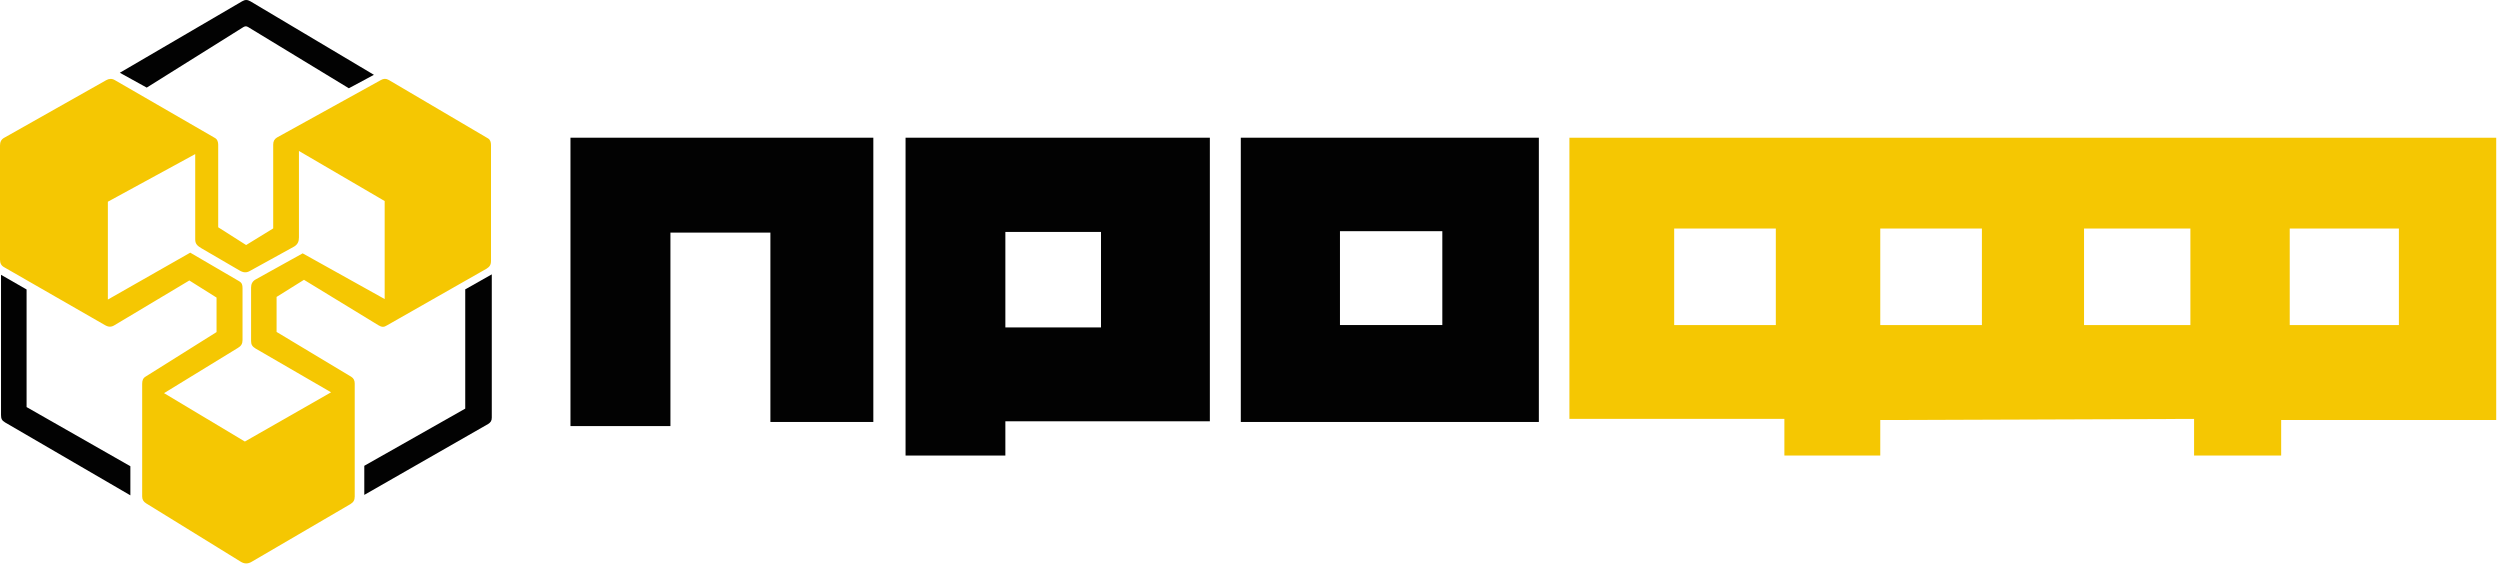
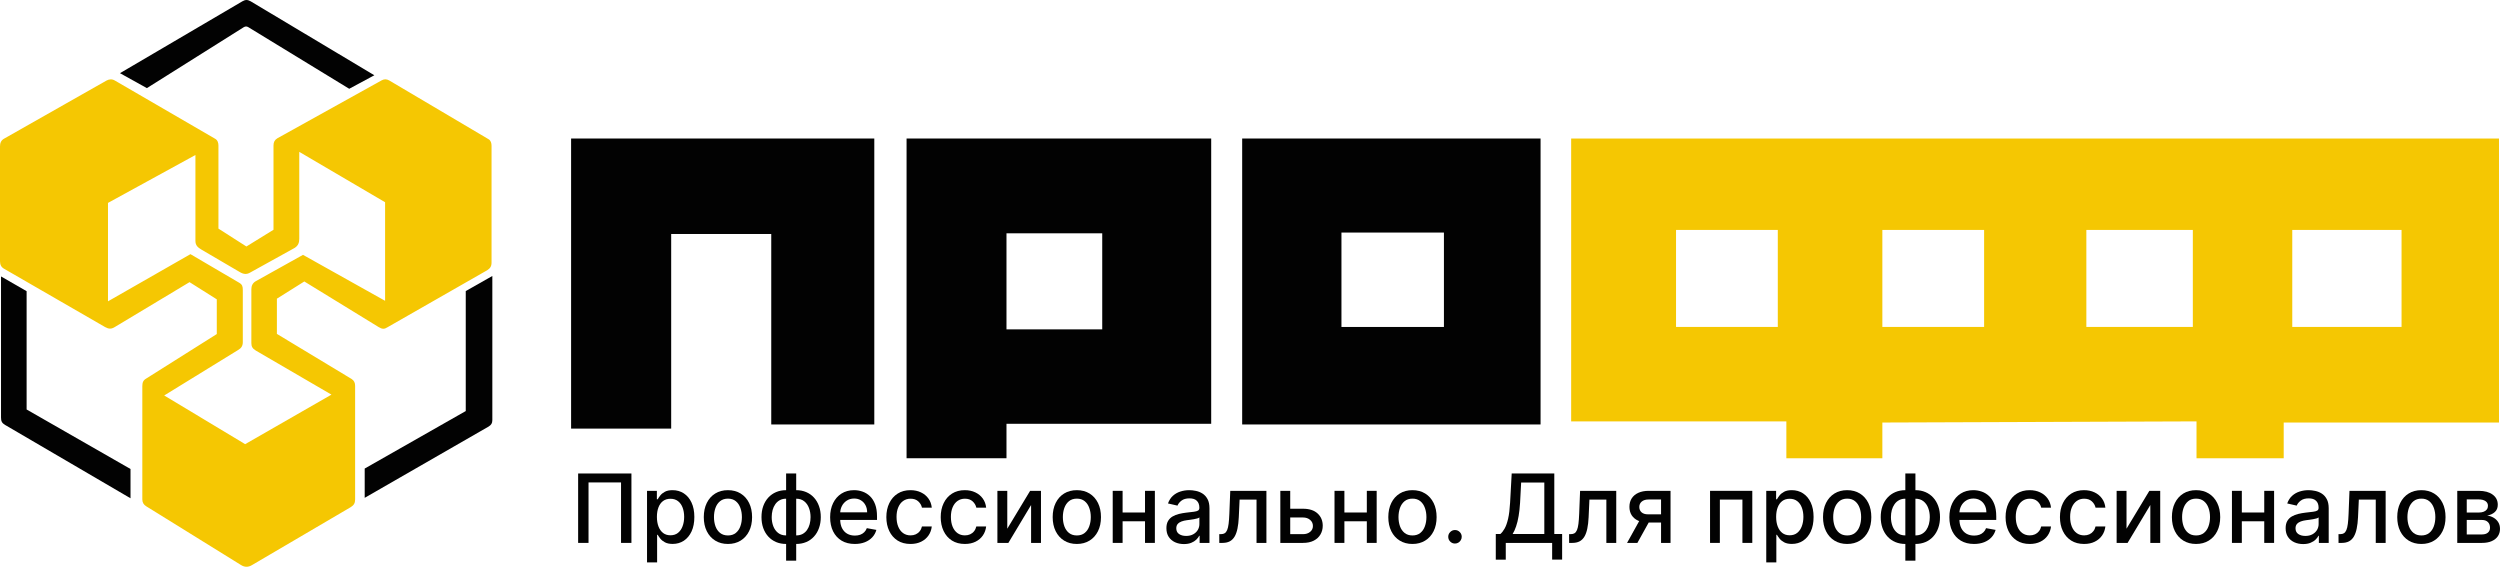
- <svg xmlns="http://www.w3.org/2000/svg" viewBox="0 0 322 73" fill="none">
-   <path d="M73.477 17.736V54.879H74.352H82.943H86.352V29.959H99.228V54.349H112.196H112.485V17.736H73.477Z" fill="#020202" />
-   <path d="M116.636 17.736V58.674H129.491V54.262H155.18H155.829V17.736H116.636ZM141.81 42.173H129.491V29.873H141.81V42.173Z" fill="#020202" />
-   <path d="M159.815 17.736V54.349H160.587H198.204V17.736H159.815ZM185.772 41.865H172.587V29.776H185.772V41.865Z" fill="#020202" />
-   <path d="M202.14 17.736V53.954H229.828V54.965V58.674H242.178V54.098H242.94L282.597 53.954V54.965V58.674H293.814V54.098H294.68H321.512V17.736H321.069H202.099H202.14ZM228.726 41.865H215.634V29.439H216.499H227.963H228.726V41.865ZM255.27 41.865H242.178V29.439H242.94H254.405H255.27V41.865ZM282.123 41.865H268.424V29.439H269.299H280.764H282.123V41.865ZM308.977 41.865H308.101H294.917V29.439H295.782H307.586H308.977V41.865Z" fill="#F5C702" />
-   <path d="M32.251 0.168L48.161 9.637L44.931 11.368L31.965 3.488C31.721 3.345 31.57 3.368 31.35 3.488L18.898 11.283L15.435 9.37L31.184 0.168C31.57 -0.056 31.849 -0.056 32.251 0.168Z" fill="#020202" />
-   <path d="M0.564 17.733L13.677 10.328C14.044 10.123 14.407 10.1 14.767 10.305L27.679 17.767C28.003 17.941 28.104 18.305 28.104 18.633V29.273L31.702 31.561L35.188 29.42V18.633C35.188 18.181 35.346 17.918 35.678 17.709L49.069 10.305C49.413 10.112 49.726 10.1 50.082 10.305L62.851 17.822C63.152 17.995 63.241 18.324 63.241 18.676V33.609C63.241 34.108 63.063 34.359 62.673 34.606L49.839 41.91C49.471 42.154 49.166 42.161 48.718 41.879L39.153 36.04L35.624 38.243V42.753L45.232 48.523C45.568 48.731 45.688 49.025 45.688 49.408V63.955C45.688 64.418 45.526 64.685 45.135 64.928L32.436 72.345C31.957 72.638 31.485 72.658 30.971 72.326L18.817 64.828C18.473 64.619 18.311 64.329 18.311 63.943V49.439C18.311 48.975 18.434 48.685 18.794 48.48L27.891 42.772V38.328L24.386 36.125L14.798 41.856C14.342 42.146 14.005 42.146 13.526 41.879L0.553 34.428C0.162 34.219 0 33.907 0 33.439V18.745C0 18.305 0.143 17.953 0.564 17.733ZM13.893 25.98V38.583L24.502 32.542L30.79 36.214C31.176 36.438 31.238 36.693 31.238 37.137V43.804C31.238 44.268 31.056 44.577 30.639 44.813L21.128 50.637L31.539 56.87L42.642 50.529L32.915 44.89C32.478 44.623 32.339 44.368 32.339 43.928V37.041C32.339 36.608 32.49 36.237 32.927 35.993L38.983 32.631L49.545 38.517V25.895L38.504 19.445V30.575C38.504 31.078 38.364 31.46 37.897 31.75L32.189 34.896C31.733 35.166 31.319 35.124 30.809 34.811L25.947 31.978C25.456 31.684 25.143 31.441 25.143 30.834V19.847L13.893 25.98Z" fill="#F5C702" />
-   <path d="M59.922 37.27L63.342 35.337V53.791C63.342 54.201 63.191 54.41 62.867 54.614L46.921 63.743V59.994L59.922 52.632V37.27Z" fill="#020202" />
-   <path d="M0.131 35.394L3.424 37.284V52.43L16.792 60.051V63.8L0.661 54.413C0.239 54.169 0.131 53.925 0.131 53.446V35.394Z" fill="#020202" />
+ <svg xmlns="http://www.w3.org/2000/svg" width="100%" height="100%" viewBox="0 0 322 73" fill="none">
+   <path d="M73.558 17.841V55.204H86.448V30.137H99.338V54.671H112.61V17.841H73.558Z" fill="#020202" />
+   <path d="M116.766 17.841V59.021H129.635V54.584H156.002V17.841H116.766ZM141.968 42.423H129.635V30.05H141.968V42.423Z" fill="#020202" />
+   <path d="M159.992 17.841V54.671H198.425V17.841H159.992ZM185.978 42.113H172.779V29.953H185.978V42.113Z" fill="#020202" />
+   <path d="M202.365 17.841V54.273H230.083V59.021H242.447V54.419H243.211L282.911 54.273V59.021H294.141V54.419H321.87V17.841H202.324H202.365ZM228.98 42.113H215.874V29.614H228.98V42.113ZM255.554 42.113H242.447V29.614H255.554V42.113ZM282.437 42.113H268.722V29.614H282.437V42.113ZM309.32 42.113H295.244V29.614H309.32V42.113Z" fill="#F5C702" />
+   <path d="M32.286 0.169L48.215 9.694L44.98 11.435L32 3.509C31.756 3.365 31.605 3.388 31.385 3.509L18.919 11.35L15.453 9.425L31.219 0.169C31.605 -0.056 31.884 -0.056 32.286 0.169Z" fill="#020202" />
+   <path d="M0.565 17.838L13.692 10.389C14.06 10.183 14.423 10.16 14.783 10.366L27.709 17.873C28.034 18.048 28.135 18.413 28.135 18.744V29.446L31.737 31.748L35.227 29.594V18.744C35.227 18.289 35.385 18.024 35.718 17.814L49.124 10.366C49.468 10.171 49.782 10.16 50.138 10.366L62.921 17.927C63.222 18.102 63.311 18.433 63.311 18.786V33.808C63.311 34.31 63.133 34.562 62.743 34.811L49.894 42.159C49.526 42.404 49.221 42.411 48.772 42.128L39.196 36.253L35.664 38.469V43.006L45.282 48.81C45.619 49.02 45.739 49.316 45.739 49.701V64.334C45.739 64.8 45.576 65.068 45.185 65.313L32.472 72.774C31.992 73.069 31.52 73.088 31.006 72.754L18.838 65.212C18.494 65.002 18.331 64.711 18.331 64.322V49.732C18.331 49.265 18.455 48.974 18.815 48.768L27.922 43.026V38.555L24.413 36.339L14.814 42.104C14.358 42.396 14.021 42.396 13.541 42.128L0.553 34.632C0.162 34.422 0 34.107 0 33.637V18.856C0 18.413 0.143 18.059 0.565 17.838ZM13.909 26.134V38.811L24.529 32.735L30.824 36.428C31.211 36.654 31.273 36.91 31.273 37.358V44.064C31.273 44.53 31.091 44.841 30.673 45.078L21.151 50.937L31.575 57.208L42.69 50.828L32.952 45.156C32.515 44.888 32.375 44.631 32.375 44.188V37.26C32.375 36.825 32.526 36.452 32.963 36.207L39.026 32.825L49.6 38.745V26.048L38.546 19.56V30.756C38.546 31.262 38.407 31.647 37.939 31.938L32.224 35.103C31.768 35.375 31.354 35.332 30.843 35.017L25.976 32.167C25.485 31.872 25.171 31.627 25.171 31.017V19.964L13.909 26.134Z" fill="#F5C702" />
+   <path d="M59.989 37.49L63.413 35.547V54.11C63.413 54.522 63.262 54.732 62.937 54.938L46.973 64.121V60.35L59.989 52.944V37.49Z" fill="#020202" />
+   <path d="M0.131 35.604L3.428 37.505V52.741L16.81 60.407V64.178L0.661 54.735C0.24 54.49 0.131 54.245 0.131 53.763V35.604Z" fill="#020202" />
+   <path d="M81.328 60.985V69.926H79.99V62.137H75.802V69.926H74.464V60.985H81.328Z" fill="#020202" />
+   <path d="M83.337 72.441V63.22H84.605V64.307H84.714C84.789 64.168 84.898 64.006 85.04 63.823C85.182 63.639 85.379 63.479 85.631 63.342C85.882 63.203 86.216 63.133 86.63 63.133C87.168 63.133 87.649 63.27 88.072 63.543C88.495 63.817 88.826 64.211 89.067 64.727C89.31 65.242 89.432 65.862 89.432 66.586C89.432 67.311 89.311 67.933 89.071 68.451C88.831 68.966 88.501 69.363 88.081 69.643C87.661 69.919 87.181 70.057 86.643 70.057C86.237 70.057 85.906 69.989 85.648 69.852C85.393 69.715 85.193 69.555 85.049 69.372C84.904 69.189 84.792 69.025 84.714 68.883H84.636V72.441H83.337ZM84.61 66.573C84.61 67.045 84.678 67.458 84.814 67.813C84.95 68.168 85.147 68.446 85.405 68.647C85.662 68.845 85.978 68.944 86.352 68.944C86.74 68.944 87.064 68.841 87.325 68.634C87.585 68.424 87.782 68.141 87.915 67.783C88.052 67.425 88.12 67.022 88.12 66.573C88.12 66.131 88.053 65.734 87.92 65.381C87.79 65.029 87.593 64.751 87.329 64.547C87.068 64.344 86.743 64.242 86.352 64.242C85.975 64.242 85.657 64.339 85.396 64.534C85.138 64.729 84.943 65.001 84.81 65.351C84.676 65.7 84.61 66.108 84.61 66.573Z" fill="#020202" />
+   <path d="M93.758 70.062C93.133 70.062 92.587 69.918 92.121 69.629C91.655 69.341 91.293 68.938 91.035 68.42C90.777 67.902 90.648 67.297 90.648 66.604C90.648 65.908 90.777 65.3 91.035 64.779C91.293 64.258 91.655 63.853 92.121 63.565C92.587 63.277 93.133 63.133 93.758 63.133C94.384 63.133 94.93 63.277 95.396 63.565C95.862 63.853 96.224 64.258 96.482 64.779C96.74 65.3 96.869 65.908 96.869 66.604C96.869 67.297 96.74 67.902 96.482 68.42C96.224 68.938 95.862 69.341 95.396 69.629C94.93 69.918 94.384 70.062 93.758 70.062ZM93.763 68.966C94.168 68.966 94.504 68.858 94.771 68.643C95.037 68.427 95.234 68.141 95.361 67.783C95.492 67.425 95.557 67.03 95.557 66.6C95.557 66.172 95.492 65.779 95.361 65.421C95.234 65.06 95.037 64.77 94.771 64.552C94.504 64.334 94.168 64.224 93.763 64.224C93.355 64.224 93.016 64.334 92.746 64.552C92.48 64.77 92.281 65.06 92.151 65.421C92.024 65.779 91.96 66.172 91.96 66.6C91.96 67.03 92.024 67.425 92.151 67.783C92.281 68.141 92.48 68.427 92.746 68.643C93.016 68.858 93.355 68.966 93.763 68.966Z" fill="#020202" />
+   <path d="M101.251 72.21V60.985H102.55V72.21H101.251ZM101.251 70.062C100.779 70.062 100.349 69.98 99.961 69.817C99.573 69.651 99.238 69.416 98.957 69.11C98.677 68.804 98.459 68.439 98.306 68.014C98.155 67.589 98.08 67.119 98.08 66.604C98.08 66.083 98.155 65.61 98.306 65.185C98.459 64.76 98.677 64.395 98.957 64.089C99.238 63.783 99.573 63.548 99.961 63.382C100.349 63.216 100.779 63.133 101.251 63.133H101.573V70.062H101.251ZM101.251 68.962H101.434V64.233H101.251C100.938 64.233 100.666 64.297 100.434 64.425C100.203 64.55 100.01 64.724 99.857 64.945C99.703 65.163 99.587 65.415 99.509 65.7C99.434 65.985 99.396 66.287 99.396 66.604C99.396 67.029 99.464 67.42 99.6 67.778C99.737 68.133 99.942 68.42 100.217 68.638C100.492 68.854 100.837 68.962 101.251 68.962ZM102.55 70.062H102.224V63.133H102.55C103.022 63.133 103.452 63.216 103.84 63.382C104.228 63.548 104.561 63.783 104.839 64.089C105.12 64.395 105.336 64.76 105.486 65.185C105.64 65.61 105.717 66.083 105.717 66.604C105.717 67.119 105.64 67.589 105.486 68.014C105.336 68.439 105.12 68.804 104.839 69.11C104.561 69.416 104.228 69.651 103.84 69.817C103.452 69.98 103.022 70.062 102.55 70.062ZM102.55 68.962C102.863 68.962 103.135 68.9 103.367 68.778C103.598 68.653 103.791 68.481 103.944 68.263C104.098 68.042 104.212 67.79 104.287 67.508C104.363 67.222 104.4 66.921 104.4 66.604C104.4 66.182 104.332 65.792 104.196 65.434C104.063 65.073 103.859 64.783 103.584 64.565C103.309 64.344 102.964 64.233 102.55 64.233H102.363V68.962H102.55Z" fill="#020202" />
+   <path d="M110.097 70.062C109.439 70.062 108.873 69.921 108.398 69.638C107.926 69.353 107.561 68.953 107.304 68.438C107.049 67.919 106.921 67.313 106.921 66.617C106.921 65.93 107.049 65.325 107.304 64.801C107.561 64.277 107.92 63.868 108.381 63.574C108.844 63.28 109.386 63.133 110.006 63.133C110.382 63.133 110.747 63.195 111.1 63.321C111.454 63.446 111.771 63.642 112.052 63.91C112.332 64.178 112.554 64.526 112.716 64.954C112.878 65.379 112.959 65.895 112.959 66.503V66.966H107.655V65.988H111.687C111.687 65.645 111.617 65.341 111.478 65.076C111.339 64.808 111.144 64.597 110.892 64.443C110.643 64.288 110.35 64.211 110.014 64.211C109.649 64.211 109.331 64.302 109.059 64.482C108.789 64.659 108.581 64.892 108.433 65.18C108.288 65.466 108.216 65.776 108.216 66.111V66.875C108.216 67.323 108.294 67.704 108.45 68.018C108.61 68.333 108.831 68.573 109.115 68.739C109.399 68.902 109.73 68.983 110.11 68.983C110.356 68.983 110.58 68.948 110.783 68.879C110.986 68.806 111.161 68.698 111.309 68.555C111.456 68.413 111.569 68.237 111.648 68.027L112.877 68.25C112.778 68.614 112.602 68.932 112.347 69.206C112.095 69.477 111.778 69.688 111.396 69.839C111.016 69.987 110.583 70.062 110.097 70.062Z" fill="#020202" />
+   <path d="M117.272 70.062C116.626 70.062 116.07 69.915 115.604 69.621C115.141 69.324 114.785 68.915 114.536 68.394C114.287 67.873 114.162 67.276 114.162 66.604C114.162 65.923 114.289 65.322 114.544 64.801C114.799 64.277 115.158 63.868 115.622 63.574C116.085 63.28 116.631 63.133 117.259 63.133C117.766 63.133 118.218 63.227 118.615 63.417C119.011 63.603 119.331 63.865 119.575 64.203C119.821 64.54 119.967 64.935 120.013 65.386H118.749C118.68 65.071 118.52 64.801 118.271 64.574C118.025 64.347 117.695 64.233 117.281 64.233C116.919 64.233 116.602 64.329 116.33 64.521C116.06 64.71 115.85 64.981 115.7 65.333C115.549 65.683 115.474 66.096 115.474 66.573C115.474 67.062 115.548 67.484 115.695 67.839C115.843 68.195 116.052 68.47 116.321 68.665C116.593 68.86 116.913 68.957 117.281 68.957C117.527 68.957 117.75 68.912 117.95 68.822C118.153 68.729 118.322 68.596 118.458 68.424C118.597 68.253 118.694 68.046 118.749 67.805H120.013C119.967 68.238 119.827 68.625 119.592 68.966C119.357 69.306 119.043 69.574 118.649 69.769C118.258 69.964 117.799 70.062 117.272 70.062Z" fill="#020202" />
+   <path d="M124.274 70.062C123.628 70.062 123.072 69.915 122.606 69.621C122.143 69.324 121.786 68.915 121.537 68.394C121.288 67.873 121.164 67.276 121.164 66.604C121.164 65.923 121.291 65.322 121.546 64.801C121.801 64.277 122.16 63.868 122.623 63.574C123.087 63.28 123.633 63.133 124.261 63.133C124.768 63.133 125.22 63.227 125.616 63.417C126.013 63.603 126.333 63.865 126.576 64.203C126.822 64.54 126.969 64.935 127.015 65.386H125.751C125.681 65.071 125.522 64.801 125.273 64.574C125.027 64.347 124.697 64.233 124.283 64.233C123.921 64.233 123.604 64.329 123.331 64.521C123.062 64.71 122.852 64.981 122.701 65.333C122.551 65.683 122.476 66.096 122.476 66.573C122.476 67.062 122.549 67.484 122.697 67.839C122.845 68.195 123.053 68.47 123.323 68.665C123.595 68.86 123.915 68.957 124.283 68.957C124.529 68.957 124.752 68.912 124.952 68.822C125.154 68.729 125.324 68.596 125.46 68.424C125.599 68.253 125.696 68.046 125.751 67.805H127.015C126.969 68.238 126.828 68.625 126.594 68.966C126.359 69.306 126.045 69.574 125.651 69.769C125.26 69.964 124.801 70.062 124.274 70.062Z" fill="#020202" />
+   <path d="M129.738 68.097L132.679 63.22H134.078V69.926H132.805V65.045L129.877 69.926H128.465V63.22H129.738V68.097Z" fill="#020202" />
+   <path d="M138.696 70.062C138.07 70.062 137.524 69.918 137.058 69.629C136.592 69.341 136.23 68.938 135.972 68.42C135.714 67.902 135.585 67.297 135.585 66.604C135.585 65.908 135.714 65.3 135.972 64.779C136.23 64.258 136.592 63.853 137.058 63.565C137.524 63.277 138.07 63.133 138.696 63.133C139.321 63.133 139.867 63.277 140.333 63.565C140.799 63.853 141.161 64.258 141.419 64.779C141.677 65.3 141.806 65.908 141.806 66.604C141.806 67.297 141.677 67.902 141.419 68.42C141.161 68.938 140.799 69.341 140.333 69.629C139.867 69.918 139.321 70.062 138.696 70.062ZM138.7 68.966C139.105 68.966 139.441 68.858 139.708 68.643C139.974 68.427 140.171 68.141 140.298 67.783C140.429 67.425 140.494 67.03 140.494 66.6C140.494 66.172 140.429 65.779 140.298 65.421C140.171 65.06 139.974 64.77 139.708 64.552C139.441 64.334 139.105 64.224 138.7 64.224C138.292 64.224 137.953 64.334 137.683 64.552C137.417 64.77 137.219 65.06 137.088 65.421C136.961 65.779 136.897 66.172 136.897 66.6C136.897 67.03 136.961 67.425 137.088 67.783C137.219 68.141 137.417 68.427 137.683 68.643C137.953 68.858 138.292 68.966 138.7 68.966Z" fill="#020202" />
+   <path d="M147.839 66.01V67.141H144.225V66.01H147.839ZM144.59 63.22V69.926H143.317V63.22H144.59ZM148.747 63.22V69.926H147.478V63.22H148.747Z" fill="#020202" />
+   <path d="M152.487 70.075C152.064 70.075 151.682 69.996 151.34 69.839C150.999 69.679 150.728 69.448 150.528 69.145C150.331 68.842 150.233 68.471 150.233 68.031C150.233 67.653 150.305 67.342 150.45 67.097C150.595 66.853 150.79 66.659 151.036 66.516C151.282 66.374 151.558 66.266 151.862 66.193C152.166 66.121 152.476 66.065 152.791 66.028C153.191 65.981 153.515 65.943 153.764 65.914C154.013 65.882 154.194 65.831 154.307 65.761C154.42 65.691 154.477 65.578 154.477 65.421V65.39C154.477 65.009 154.37 64.713 154.155 64.504C153.944 64.294 153.628 64.189 153.208 64.189C152.771 64.189 152.426 64.287 152.174 64.482C151.925 64.674 151.753 64.888 151.658 65.124L150.437 64.844C150.582 64.437 150.793 64.108 151.071 63.858C151.352 63.604 151.675 63.421 152.04 63.307C152.405 63.191 152.788 63.133 153.191 63.133C153.457 63.133 153.74 63.165 154.038 63.229C154.339 63.29 154.62 63.404 154.881 63.569C155.144 63.735 155.36 63.973 155.528 64.281C155.696 64.587 155.78 64.984 155.78 65.473V69.926H154.512V69.01H154.459C154.375 69.178 154.249 69.344 154.081 69.507C153.913 69.67 153.698 69.806 153.434 69.913C153.171 70.021 152.855 70.075 152.487 70.075ZM152.77 69.027C153.129 69.027 153.436 68.956 153.69 68.813C153.948 68.67 154.144 68.484 154.277 68.254C154.413 68.021 154.481 67.772 154.481 67.508V66.643C154.435 66.69 154.345 66.733 154.212 66.774C154.081 66.812 153.932 66.845 153.764 66.875C153.596 66.901 153.433 66.925 153.273 66.949C153.114 66.969 152.981 66.987 152.874 67.001C152.622 67.033 152.392 67.087 152.183 67.163C151.978 67.238 151.812 67.347 151.688 67.49C151.566 67.63 151.505 67.816 151.505 68.049C151.505 68.372 151.624 68.617 151.862 68.782C152.099 68.945 152.402 69.027 152.77 69.027Z" fill="#020202" />
+   <path d="M157.045 69.926L157.041 68.796H157.28C157.465 68.796 157.62 68.756 157.745 68.678C157.872 68.596 157.977 68.459 158.058 68.267C158.139 68.075 158.201 67.81 158.244 67.473C158.288 67.132 158.32 66.704 158.34 66.189L158.457 63.22H163.114V69.926H161.841V64.347H159.661L159.556 66.626C159.53 67.179 159.474 67.662 159.387 68.075C159.303 68.489 159.18 68.833 159.018 69.11C158.855 69.384 158.647 69.589 158.392 69.726C158.137 69.859 157.827 69.926 157.462 69.926H157.045Z" fill="#020202" />
+   <path d="M165.885 65.525H167.822C168.639 65.525 169.267 65.729 169.707 66.137C170.148 66.544 170.368 67.07 170.368 67.713C170.368 68.132 170.269 68.509 170.072 68.844C169.875 69.178 169.587 69.443 169.208 69.638C168.828 69.83 168.367 69.926 167.822 69.926H164.907V63.22H166.18V68.8H167.822C168.196 68.8 168.503 68.703 168.743 68.507C168.983 68.309 169.104 68.058 169.104 67.752C169.104 67.429 168.983 67.166 168.743 66.962C168.503 66.755 168.196 66.652 167.822 66.652H165.885V65.525Z" fill="#020202" />
+   <path d="M176.407 66.01V67.141H172.793V66.01H176.407ZM173.158 63.22V69.926H171.885V63.22H173.158ZM177.315 63.22V69.926H176.047V63.22H177.315Z" fill="#020202" />
+   <path d="M181.924 70.062C181.299 70.062 180.753 69.918 180.287 69.629C179.82 69.341 179.458 68.938 179.201 68.42C178.943 67.902 178.814 67.297 178.814 66.604C178.814 65.908 178.943 65.3 179.201 64.779C179.458 64.258 179.82 63.853 180.287 63.565C180.753 63.277 181.299 63.133 181.924 63.133C182.55 63.133 183.096 63.277 183.562 63.565C184.028 63.853 184.39 64.258 184.648 64.779C184.906 65.3 185.035 65.908 185.035 66.604C185.035 67.297 184.906 67.902 184.648 68.42C184.39 68.938 184.028 69.341 183.562 69.629C183.096 69.918 182.55 70.062 181.924 70.062ZM181.929 68.966C182.334 68.966 182.67 68.858 182.936 68.643C183.203 68.427 183.4 68.141 183.527 67.783C183.658 67.425 183.723 67.03 183.723 66.6C183.723 66.172 183.658 65.779 183.527 65.421C183.4 65.06 183.203 64.77 182.936 64.552C182.67 64.334 182.334 64.224 181.929 64.224C181.52 64.224 181.182 64.334 180.912 64.552C180.646 64.77 180.447 65.06 180.317 65.421C180.19 65.779 180.126 66.172 180.126 66.6C180.126 67.03 180.19 67.425 180.317 67.783C180.447 68.141 180.646 68.427 180.912 68.643C181.182 68.858 181.52 68.966 181.929 68.966Z" fill="#020202" />
+   <path d="M187.401 70.009C187.164 70.009 186.96 69.925 186.789 69.756C186.618 69.584 186.533 69.378 186.533 69.136C186.533 68.897 186.618 68.694 186.789 68.525C186.96 68.353 187.164 68.267 187.401 68.267C187.639 68.267 187.843 68.353 188.014 68.525C188.185 68.694 188.27 68.897 188.27 69.136C188.27 69.296 188.23 69.443 188.148 69.577C188.07 69.708 187.966 69.813 187.836 69.891C187.705 69.97 187.561 70.009 187.401 70.009Z" fill="#020202" />
+   <path d="M192.657 72.088V68.782H193.244C193.443 68.614 193.63 68.374 193.804 68.062C193.978 67.751 194.125 67.33 194.247 66.8C194.369 66.271 194.453 65.591 194.499 64.761L194.707 60.985H200.194V68.782H201.202V72.075H199.916V69.926H193.943V72.088H192.657ZM194.825 68.782H198.908V62.146H195.924L195.785 64.761C195.747 65.393 195.685 65.961 195.598 66.464C195.514 66.968 195.405 67.413 195.272 67.8C195.142 68.184 194.993 68.512 194.825 68.782Z" fill="#020202" />
+   <path d="M202.103 69.926L202.099 68.796H202.338C202.523 68.796 202.678 68.756 202.803 68.678C202.93 68.596 203.034 68.459 203.116 68.267C203.197 68.075 203.259 67.81 203.302 67.473C203.346 67.132 203.378 66.704 203.398 66.189L203.515 63.22H208.172V69.926H206.899V64.347H204.718L204.614 66.626C204.588 67.179 204.532 67.662 204.445 68.075C204.361 68.489 204.238 68.833 204.076 69.11C203.913 69.384 203.705 69.589 203.45 69.726C203.195 69.859 202.885 69.926 202.52 69.926H202.103Z" fill="#020202" />
+   <path d="M213.944 69.926V64.334H212.346C211.966 64.334 211.671 64.422 211.46 64.6C211.248 64.777 211.142 65.01 211.142 65.298C211.142 65.584 211.239 65.814 211.434 65.988C211.63 66.16 211.906 66.246 212.259 66.246H214.322V67.302H212.259C211.767 67.302 211.341 67.221 210.982 67.058C210.626 66.892 210.35 66.658 210.156 66.355C209.965 66.052 209.87 65.694 209.87 65.281C209.87 64.859 209.968 64.495 210.165 64.189C210.365 63.881 210.65 63.642 211.021 63.473C211.394 63.305 211.836 63.22 212.346 63.22H215.165V69.926H213.944ZM209.566 69.926L211.447 66.538H212.776L210.895 69.926H209.566Z" fill="#020202" />
+   <path d="M220.254 69.926V63.22H225.696V69.926H224.424V64.347H221.518V69.926H220.254Z" fill="#020202" />
+   <path d="M227.494 72.441V63.22H228.763V64.307H228.871C228.946 64.168 229.055 64.006 229.197 63.823C229.339 63.639 229.536 63.479 229.788 63.342C230.04 63.203 230.373 63.133 230.787 63.133C231.326 63.133 231.806 63.27 232.229 63.543C232.652 63.817 232.983 64.211 233.224 64.727C233.467 65.242 233.589 65.862 233.589 66.586C233.589 67.311 233.469 67.933 233.228 68.451C232.988 68.966 232.658 69.363 232.238 69.643C231.818 69.919 231.339 70.057 230.8 70.057C230.394 70.057 230.063 69.989 229.805 69.852C229.55 69.715 229.35 69.555 229.206 69.372C229.061 69.189 228.949 69.025 228.871 68.883H228.793V72.441H227.494ZM228.767 66.573C228.767 67.045 228.835 67.458 228.971 67.813C229.107 68.168 229.304 68.446 229.562 68.647C229.82 68.845 230.135 68.944 230.509 68.944C230.897 68.944 231.221 68.841 231.482 68.634C231.743 68.424 231.939 68.141 232.073 67.783C232.209 67.425 232.277 67.022 232.277 66.573C232.277 66.131 232.21 65.734 232.077 65.381C231.947 65.029 231.75 64.751 231.486 64.547C231.226 64.344 230.9 64.242 230.509 64.242C230.132 64.242 229.814 64.339 229.553 64.534C229.295 64.729 229.1 65.001 228.967 65.351C228.834 65.7 228.767 66.108 228.767 66.573Z" fill="#020202" />
+   <path d="M237.916 70.062C237.29 70.062 236.744 69.918 236.278 69.629C235.812 69.341 235.45 68.938 235.192 68.42C234.934 67.902 234.805 67.297 234.805 66.604C234.805 65.908 234.934 65.3 235.192 64.779C235.45 64.258 235.812 63.853 236.278 63.565C236.744 63.277 237.29 63.133 237.916 63.133C238.541 63.133 239.087 63.277 239.553 63.565C240.02 63.853 240.382 64.258 240.639 64.779C240.897 65.3 241.026 65.908 241.026 66.604C241.026 67.297 240.897 67.902 240.639 68.42C240.382 68.938 240.02 69.341 239.553 69.629C239.087 69.918 238.541 70.062 237.916 70.062ZM237.92 68.966C238.325 68.966 238.661 68.858 238.928 68.643C239.194 68.427 239.391 68.141 239.519 67.783C239.649 67.425 239.714 67.03 239.714 66.6C239.714 66.172 239.649 65.779 239.519 65.421C239.391 65.06 239.194 64.77 238.928 64.552C238.661 64.334 238.325 64.224 237.92 64.224C237.512 64.224 237.173 64.334 236.904 64.552C236.637 64.77 236.439 65.06 236.308 65.421C236.181 65.779 236.117 66.172 236.117 66.6C236.117 67.03 236.181 67.425 236.308 67.783C236.439 68.141 236.637 68.427 236.904 68.643C237.173 68.858 237.512 68.966 237.92 68.966Z" fill="#020202" />
+   <path d="M245.408 72.21V60.985H246.707V72.21H245.408ZM245.408 70.062C244.936 70.062 244.506 69.98 244.118 69.817C243.73 69.651 243.396 69.416 243.115 69.11C242.834 68.804 242.617 68.439 242.463 68.014C242.312 67.589 242.237 67.119 242.237 66.604C242.237 66.083 242.312 65.61 242.463 65.185C242.617 64.76 242.834 64.395 243.115 64.089C243.396 63.783 243.73 63.548 244.118 63.382C244.506 63.216 244.936 63.133 245.408 63.133H245.73V70.062H245.408ZM245.408 68.962H245.591V64.233H245.408C245.095 64.233 244.823 64.297 244.592 64.425C244.36 64.55 244.167 64.724 244.014 64.945C243.86 65.163 243.744 65.415 243.666 65.7C243.591 65.985 243.553 66.287 243.553 66.604C243.553 67.029 243.621 67.42 243.758 67.778C243.894 68.133 244.099 68.42 244.374 68.638C244.649 68.854 244.994 68.962 245.408 68.962ZM246.707 70.062H246.381V63.133H246.707C247.179 63.133 247.609 63.216 247.997 63.382C248.385 63.548 248.718 63.783 248.996 64.089C249.277 64.395 249.493 64.76 249.644 65.185C249.797 65.61 249.874 66.083 249.874 66.604C249.874 67.119 249.797 67.589 249.644 68.014C249.493 68.439 249.277 68.804 248.996 69.11C248.718 69.416 248.385 69.651 247.997 69.817C247.609 69.98 247.179 70.062 246.707 70.062ZM246.707 68.962C247.02 68.962 247.292 68.9 247.524 68.778C247.755 68.653 247.948 68.481 248.101 68.263C248.255 68.042 248.369 67.79 248.445 67.508C248.52 67.222 248.558 66.921 248.558 66.604C248.558 66.182 248.49 65.792 248.353 65.434C248.22 65.073 248.016 64.783 247.741 64.565C247.466 64.344 247.121 64.233 246.707 64.233H246.52V68.962H246.707Z" fill="#020202" />
+   <path d="M254.254 70.062C253.597 70.062 253.03 69.921 252.555 69.638C252.083 69.353 251.719 68.953 251.461 68.438C251.206 67.919 251.079 67.313 251.079 66.617C251.079 65.93 251.206 65.325 251.461 64.801C251.719 64.277 252.078 63.868 252.538 63.574C253.001 63.28 253.543 63.133 254.163 63.133C254.539 63.133 254.904 63.195 255.257 63.321C255.611 63.446 255.928 63.642 256.209 63.91C256.49 64.178 256.711 64.526 256.873 64.954C257.036 65.379 257.117 65.895 257.117 66.503V66.966H251.813V65.988H255.844C255.844 65.645 255.774 65.341 255.635 65.076C255.496 64.808 255.301 64.597 255.049 64.443C254.8 64.288 254.507 64.211 254.171 64.211C253.807 64.211 253.488 64.302 253.216 64.482C252.946 64.659 252.738 64.892 252.59 65.18C252.445 65.466 252.373 65.776 252.373 66.111V66.875C252.373 67.323 252.451 67.704 252.608 68.018C252.767 68.333 252.988 68.573 253.272 68.739C253.556 68.902 253.888 68.983 254.267 68.983C254.513 68.983 254.738 68.948 254.94 68.879C255.143 68.806 255.318 68.698 255.466 68.555C255.614 68.413 255.727 68.237 255.805 68.027L257.034 68.25C256.936 68.614 256.759 68.932 256.504 69.206C256.252 69.477 255.935 69.688 255.553 69.839C255.173 69.987 254.74 70.062 254.254 70.062Z" fill="#020202" />
+   <path d="M261.429 70.062C260.784 70.062 260.228 69.915 259.761 69.621C259.298 69.324 258.942 68.915 258.693 68.394C258.444 67.873 258.319 67.276 258.319 66.604C258.319 65.923 258.447 65.322 258.701 64.801C258.956 64.277 259.315 63.868 259.779 63.574C260.242 63.28 260.788 63.133 261.416 63.133C261.923 63.133 262.375 63.227 262.772 63.417C263.168 63.603 263.488 63.865 263.732 64.203C263.978 64.54 264.124 64.935 264.17 65.386H262.906C262.837 65.071 262.678 64.801 262.429 64.574C262.182 64.347 261.852 64.233 261.438 64.233C261.076 64.233 260.759 64.329 260.487 64.521C260.217 64.71 260.008 64.981 259.857 65.333C259.706 65.683 259.631 66.096 259.631 66.573C259.631 67.062 259.705 67.484 259.853 67.839C260 68.195 260.209 68.47 260.478 68.665C260.75 68.86 261.07 68.957 261.438 68.957C261.684 68.957 261.907 68.912 262.107 68.822C262.31 68.729 262.479 68.596 262.615 68.424C262.754 68.253 262.851 68.046 262.906 67.805H264.17C264.124 68.238 263.984 68.625 263.749 68.966C263.515 69.306 263.2 69.574 262.806 69.769C262.416 69.964 261.957 70.062 261.429 70.062Z" fill="#020202" />
+   <path d="M268.431 70.062C267.785 70.062 267.229 69.915 266.763 69.621C266.3 69.324 265.944 68.915 265.694 68.394C265.445 67.873 265.321 67.276 265.321 66.604C265.321 65.923 265.448 65.322 265.703 64.801C265.958 64.277 266.317 63.868 266.78 63.574C267.244 63.28 267.79 63.133 268.418 63.133C268.925 63.133 269.377 63.227 269.773 63.417C270.17 63.603 270.49 63.865 270.733 64.203C270.98 64.54 271.126 64.935 271.172 65.386H269.908C269.839 65.071 269.679 64.801 269.43 64.574C269.184 64.347 268.854 64.233 268.44 64.233C268.078 64.233 267.761 64.329 267.489 64.521C267.219 64.71 267.009 64.981 266.859 65.333C266.708 65.683 266.633 66.096 266.633 66.573C266.633 67.062 266.707 67.484 266.854 67.839C267.002 68.195 267.21 68.47 267.48 68.665C267.752 68.86 268.072 68.957 268.44 68.957C268.686 68.957 268.909 68.912 269.109 68.822C269.312 68.729 269.481 68.596 269.617 68.424C269.756 68.253 269.853 68.046 269.908 67.805H271.172C271.126 68.238 270.985 68.625 270.751 68.966C270.516 69.306 270.202 69.574 269.808 69.769C269.417 69.964 268.958 70.062 268.431 70.062Z" fill="#020202" />
+   <path d="M273.895 68.097L276.836 63.22H278.235V69.926H276.962V65.045L274.034 69.926H272.622V63.22H273.895V68.097Z" fill="#020202" />
+   <path d="M282.853 70.062C282.227 70.062 281.681 69.918 281.215 69.629C280.749 69.341 280.387 68.938 280.129 68.42C279.871 67.902 279.742 67.297 279.742 66.604C279.742 65.908 279.871 65.3 280.129 64.779C280.387 64.258 280.749 63.853 281.215 63.565C281.681 63.277 282.227 63.133 282.853 63.133C283.478 63.133 284.024 63.277 284.49 63.565C284.957 63.853 285.319 64.258 285.576 64.779C285.834 65.3 285.963 65.908 285.963 66.604C285.963 67.297 285.834 67.902 285.576 68.42C285.319 68.938 284.957 69.341 284.49 69.629C284.024 69.918 283.478 70.062 282.853 70.062ZM282.857 68.966C283.262 68.966 283.598 68.858 283.865 68.643C284.131 68.427 284.328 68.141 284.456 67.783C284.586 67.425 284.651 67.03 284.651 66.6C284.651 66.172 284.586 65.779 284.456 65.421C284.328 65.06 284.131 64.77 283.865 64.552C283.598 64.334 283.262 64.224 282.857 64.224C282.449 64.224 282.11 64.334 281.841 64.552C281.574 64.77 281.376 65.06 281.245 65.421C281.118 65.779 281.054 66.172 281.054 66.6C281.054 67.03 281.118 67.425 281.245 67.783C281.376 68.141 281.574 68.427 281.841 68.643C282.11 68.858 282.449 68.966 282.857 68.966Z" fill="#020202" />
+   <path d="M291.996 66.01V67.141H288.382V66.01H291.996ZM288.747 63.22V69.926H287.474V63.22H288.747ZM292.904 63.22V69.926H291.635V63.22H292.904Z" fill="#020202" />
+   <path d="M296.644 70.075C296.222 70.075 295.839 69.996 295.498 69.839C295.156 69.679 294.885 69.448 294.685 69.145C294.488 68.842 294.39 68.471 294.39 68.031C294.39 67.653 294.462 67.342 294.607 67.097C294.752 66.853 294.947 66.659 295.193 66.516C295.44 66.374 295.715 66.266 296.019 66.193C296.323 66.121 296.633 66.065 296.948 66.028C297.348 65.981 297.672 65.943 297.921 65.914C298.171 65.882 298.352 65.831 298.464 65.761C298.577 65.691 298.634 65.578 298.634 65.421V65.39C298.634 65.009 298.527 64.713 298.312 64.504C298.101 64.294 297.785 64.189 297.365 64.189C296.928 64.189 296.584 64.287 296.332 64.482C296.083 64.674 295.91 64.888 295.815 65.124L294.594 64.844C294.739 64.437 294.95 64.108 295.228 63.858C295.509 63.604 295.832 63.421 296.197 63.307C296.562 63.191 296.946 63.133 297.348 63.133C297.615 63.133 297.897 63.165 298.195 63.229C298.496 63.29 298.777 63.404 299.038 63.569C299.301 63.735 299.517 63.973 299.685 64.281C299.853 64.587 299.937 64.984 299.937 65.473V69.926H298.669V69.01H298.617C298.533 69.178 298.407 69.344 298.239 69.507C298.071 69.67 297.855 69.806 297.591 69.913C297.328 70.021 297.012 70.075 296.644 70.075ZM296.927 69.027C297.286 69.027 297.593 68.956 297.848 68.813C298.105 68.67 298.301 68.484 298.434 68.254C298.57 68.021 298.638 67.772 298.638 67.508V66.643C298.592 66.69 298.502 66.733 298.369 66.774C298.239 66.812 298.089 66.845 297.921 66.875C297.754 66.901 297.59 66.925 297.431 66.949C297.271 66.969 297.138 66.987 297.031 67.001C296.779 67.033 296.549 67.087 296.34 67.163C296.135 67.238 295.97 67.347 295.845 67.49C295.723 67.63 295.663 67.816 295.663 68.049C295.663 68.372 295.781 68.617 296.019 68.782C296.256 68.945 296.559 69.027 296.927 69.027Z" fill="#020202" />
+   <path d="M301.203 69.926L301.198 68.796H301.437C301.623 68.796 301.777 68.756 301.902 68.678C302.029 68.596 302.134 68.459 302.215 68.267C302.296 68.075 302.358 67.81 302.402 67.473C302.445 67.132 302.477 66.704 302.497 66.189L302.614 63.22H307.271V69.926H305.998V64.347H303.818L303.713 66.626C303.687 67.179 303.631 67.662 303.544 68.075C303.46 68.489 303.337 68.833 303.175 69.11C303.013 69.384 302.804 69.589 302.549 69.726C302.294 69.859 301.985 69.926 301.62 69.926H301.203Z" fill="#020202" />
+   <path d="M311.875 70.062C311.249 70.062 310.704 69.918 310.237 69.629C309.771 69.341 309.409 68.938 309.151 68.42C308.894 67.902 308.765 67.297 308.765 66.604C308.765 65.908 308.894 65.3 309.151 64.779C309.409 64.258 309.771 63.853 310.237 63.565C310.704 63.277 311.249 63.133 311.875 63.133C312.501 63.133 313.046 63.277 313.513 63.565C313.979 63.853 314.341 64.258 314.599 64.779C314.856 65.3 314.985 65.908 314.985 66.604C314.985 67.297 314.856 67.902 314.599 68.42C314.341 68.938 313.979 69.341 313.513 69.629C313.046 69.918 312.501 70.062 311.875 70.062ZM311.879 68.966C312.285 68.966 312.621 68.858 312.887 68.643C313.154 68.427 313.35 68.141 313.478 67.783C313.608 67.425 313.673 67.03 313.673 66.6C313.673 66.172 313.608 65.779 313.478 65.421C313.35 65.06 313.154 64.77 312.887 64.552C312.621 64.334 312.285 64.224 311.879 64.224C311.471 64.224 311.132 64.334 310.863 64.552C310.596 64.77 310.398 65.06 310.268 65.421C310.14 65.779 310.077 66.172 310.077 66.6C310.077 67.03 310.14 67.425 310.268 67.783C310.398 68.141 310.596 68.427 310.863 68.643C311.132 68.858 311.471 68.966 311.879 68.966Z" fill="#020202" />
+   <path d="M316.496 69.926V63.22H319.263C320.016 63.22 320.613 63.382 321.053 63.705C321.493 64.025 321.713 64.46 321.713 65.01C321.713 65.403 321.589 65.715 321.34 65.945C321.091 66.174 320.761 66.329 320.349 66.407C320.648 66.442 320.921 66.532 321.17 66.678C321.419 66.821 321.619 67.013 321.77 67.254C321.923 67.496 322 67.784 322 68.119C322 68.474 321.909 68.788 321.726 69.062C321.544 69.333 321.279 69.545 320.931 69.699C320.587 69.851 320.171 69.926 319.685 69.926H316.496ZM317.717 68.835H319.685C320.006 68.835 320.258 68.758 320.441 68.603C320.623 68.449 320.714 68.24 320.714 67.975C320.714 67.663 320.623 67.419 320.441 67.241C320.258 67.061 320.006 66.971 319.685 66.971H317.717V68.835ZM317.717 66.014H319.276C319.52 66.014 319.728 65.98 319.902 65.91C320.079 65.84 320.213 65.741 320.306 65.613C320.401 65.482 320.449 65.328 320.449 65.15C320.449 64.891 320.344 64.689 320.132 64.543C319.921 64.398 319.631 64.325 319.263 64.325H317.717V66.014Z" fill="#020202" />
</svg>
